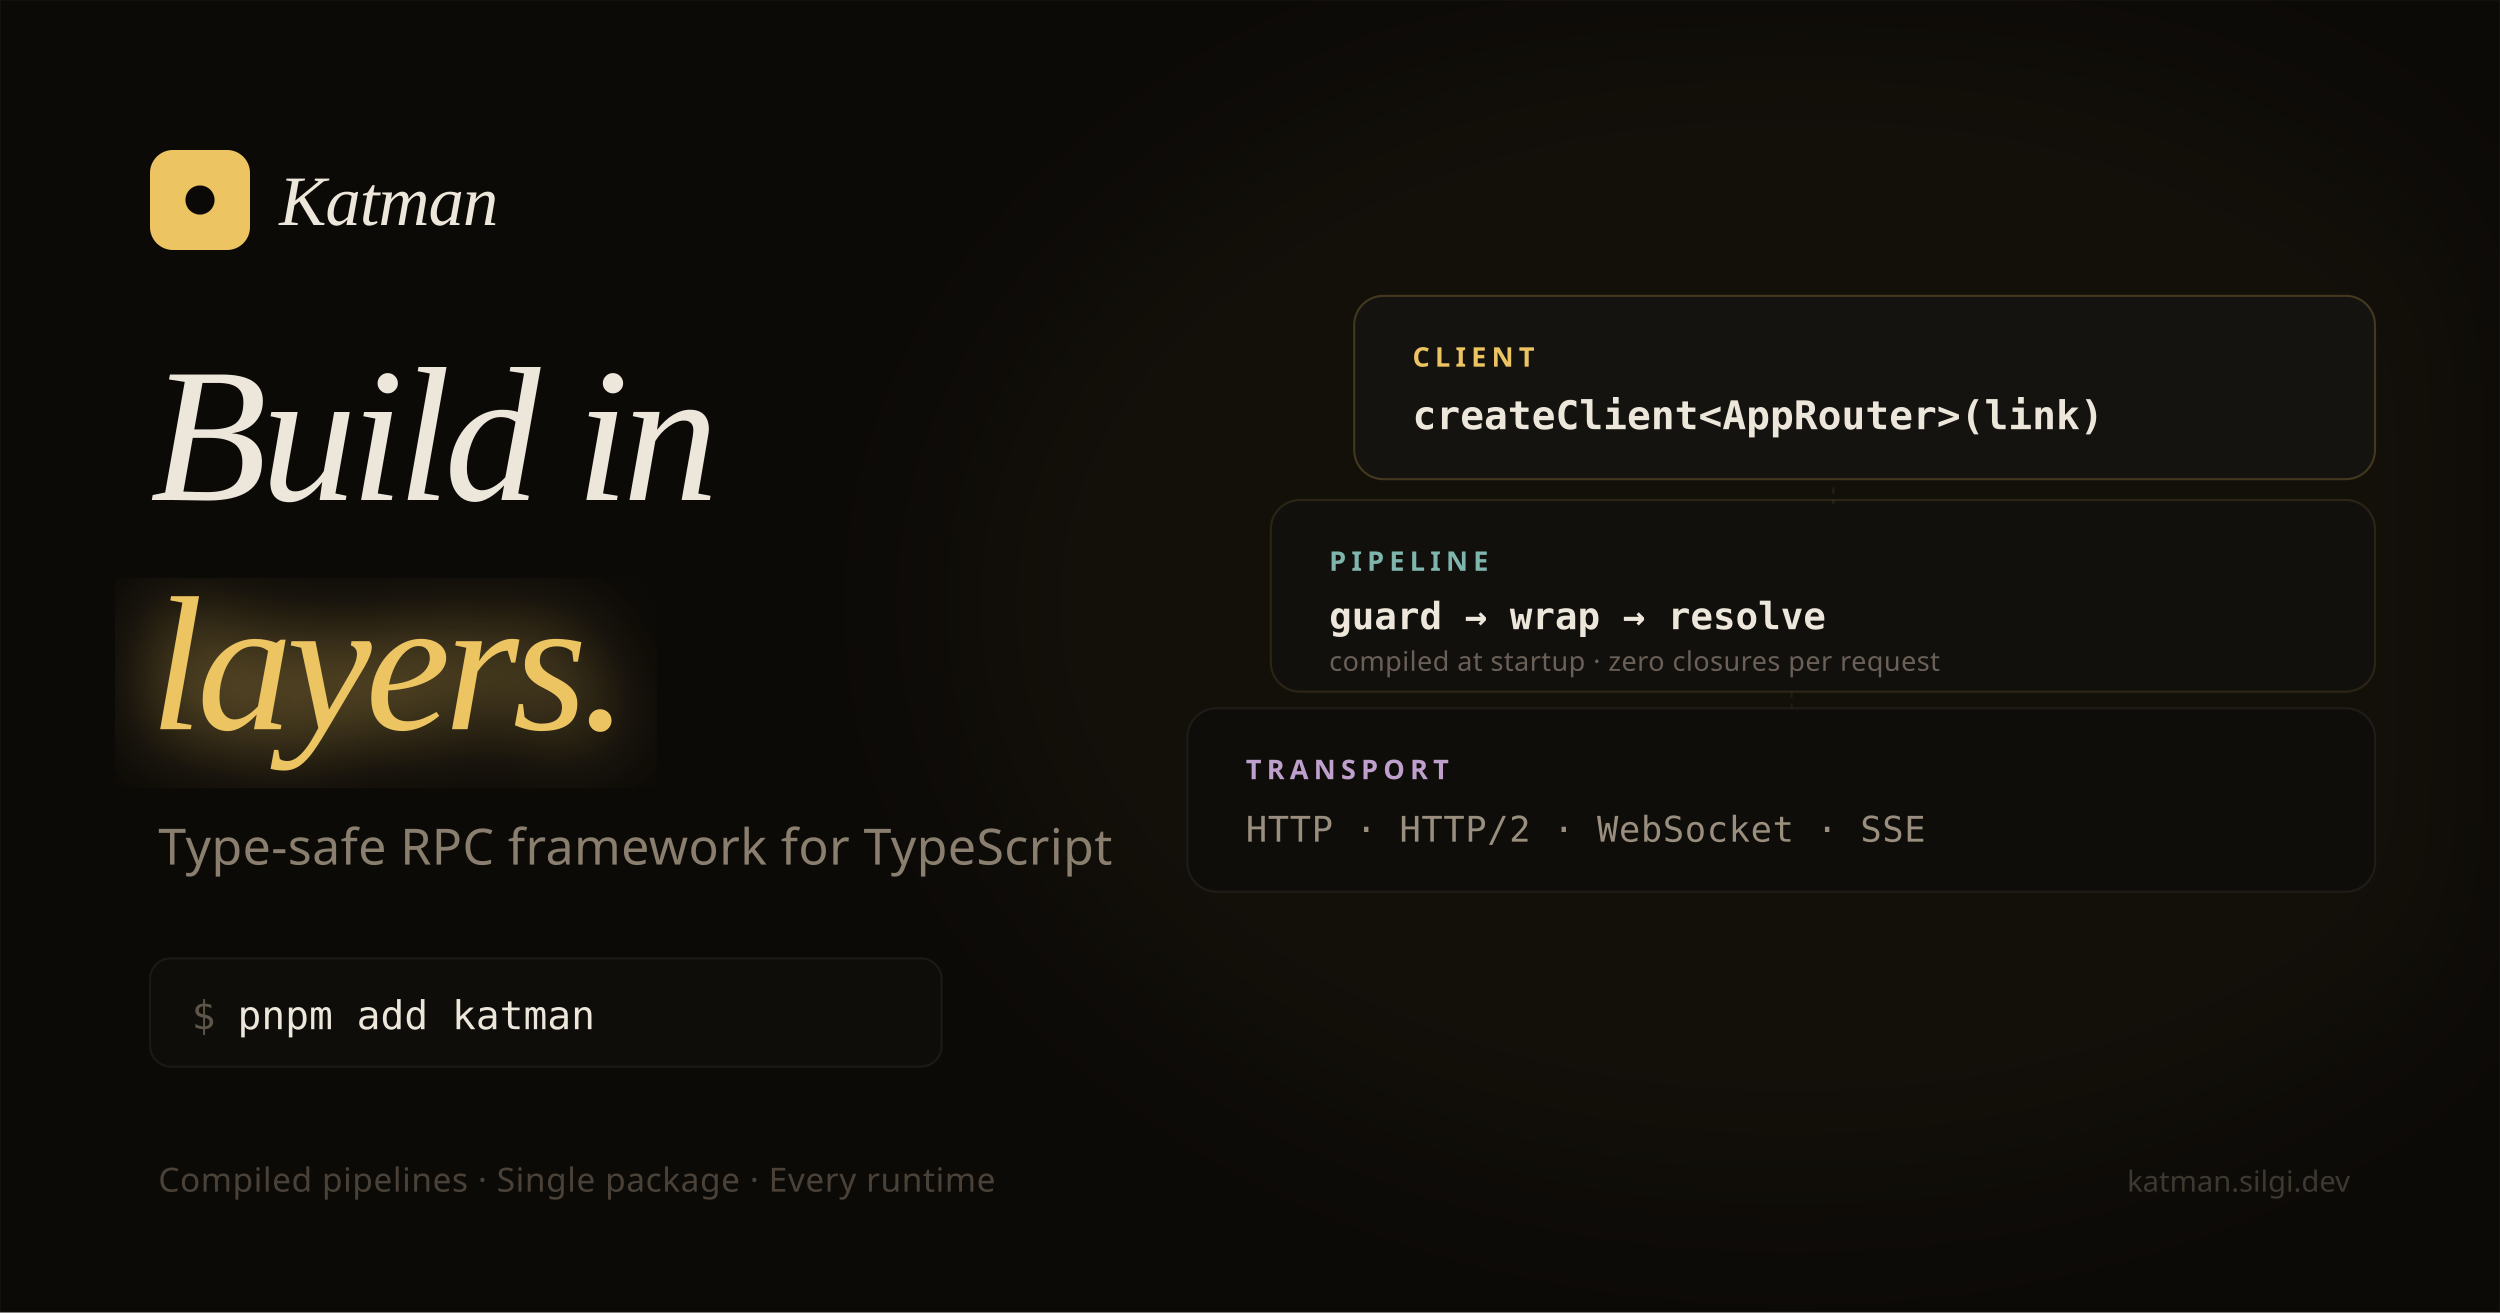
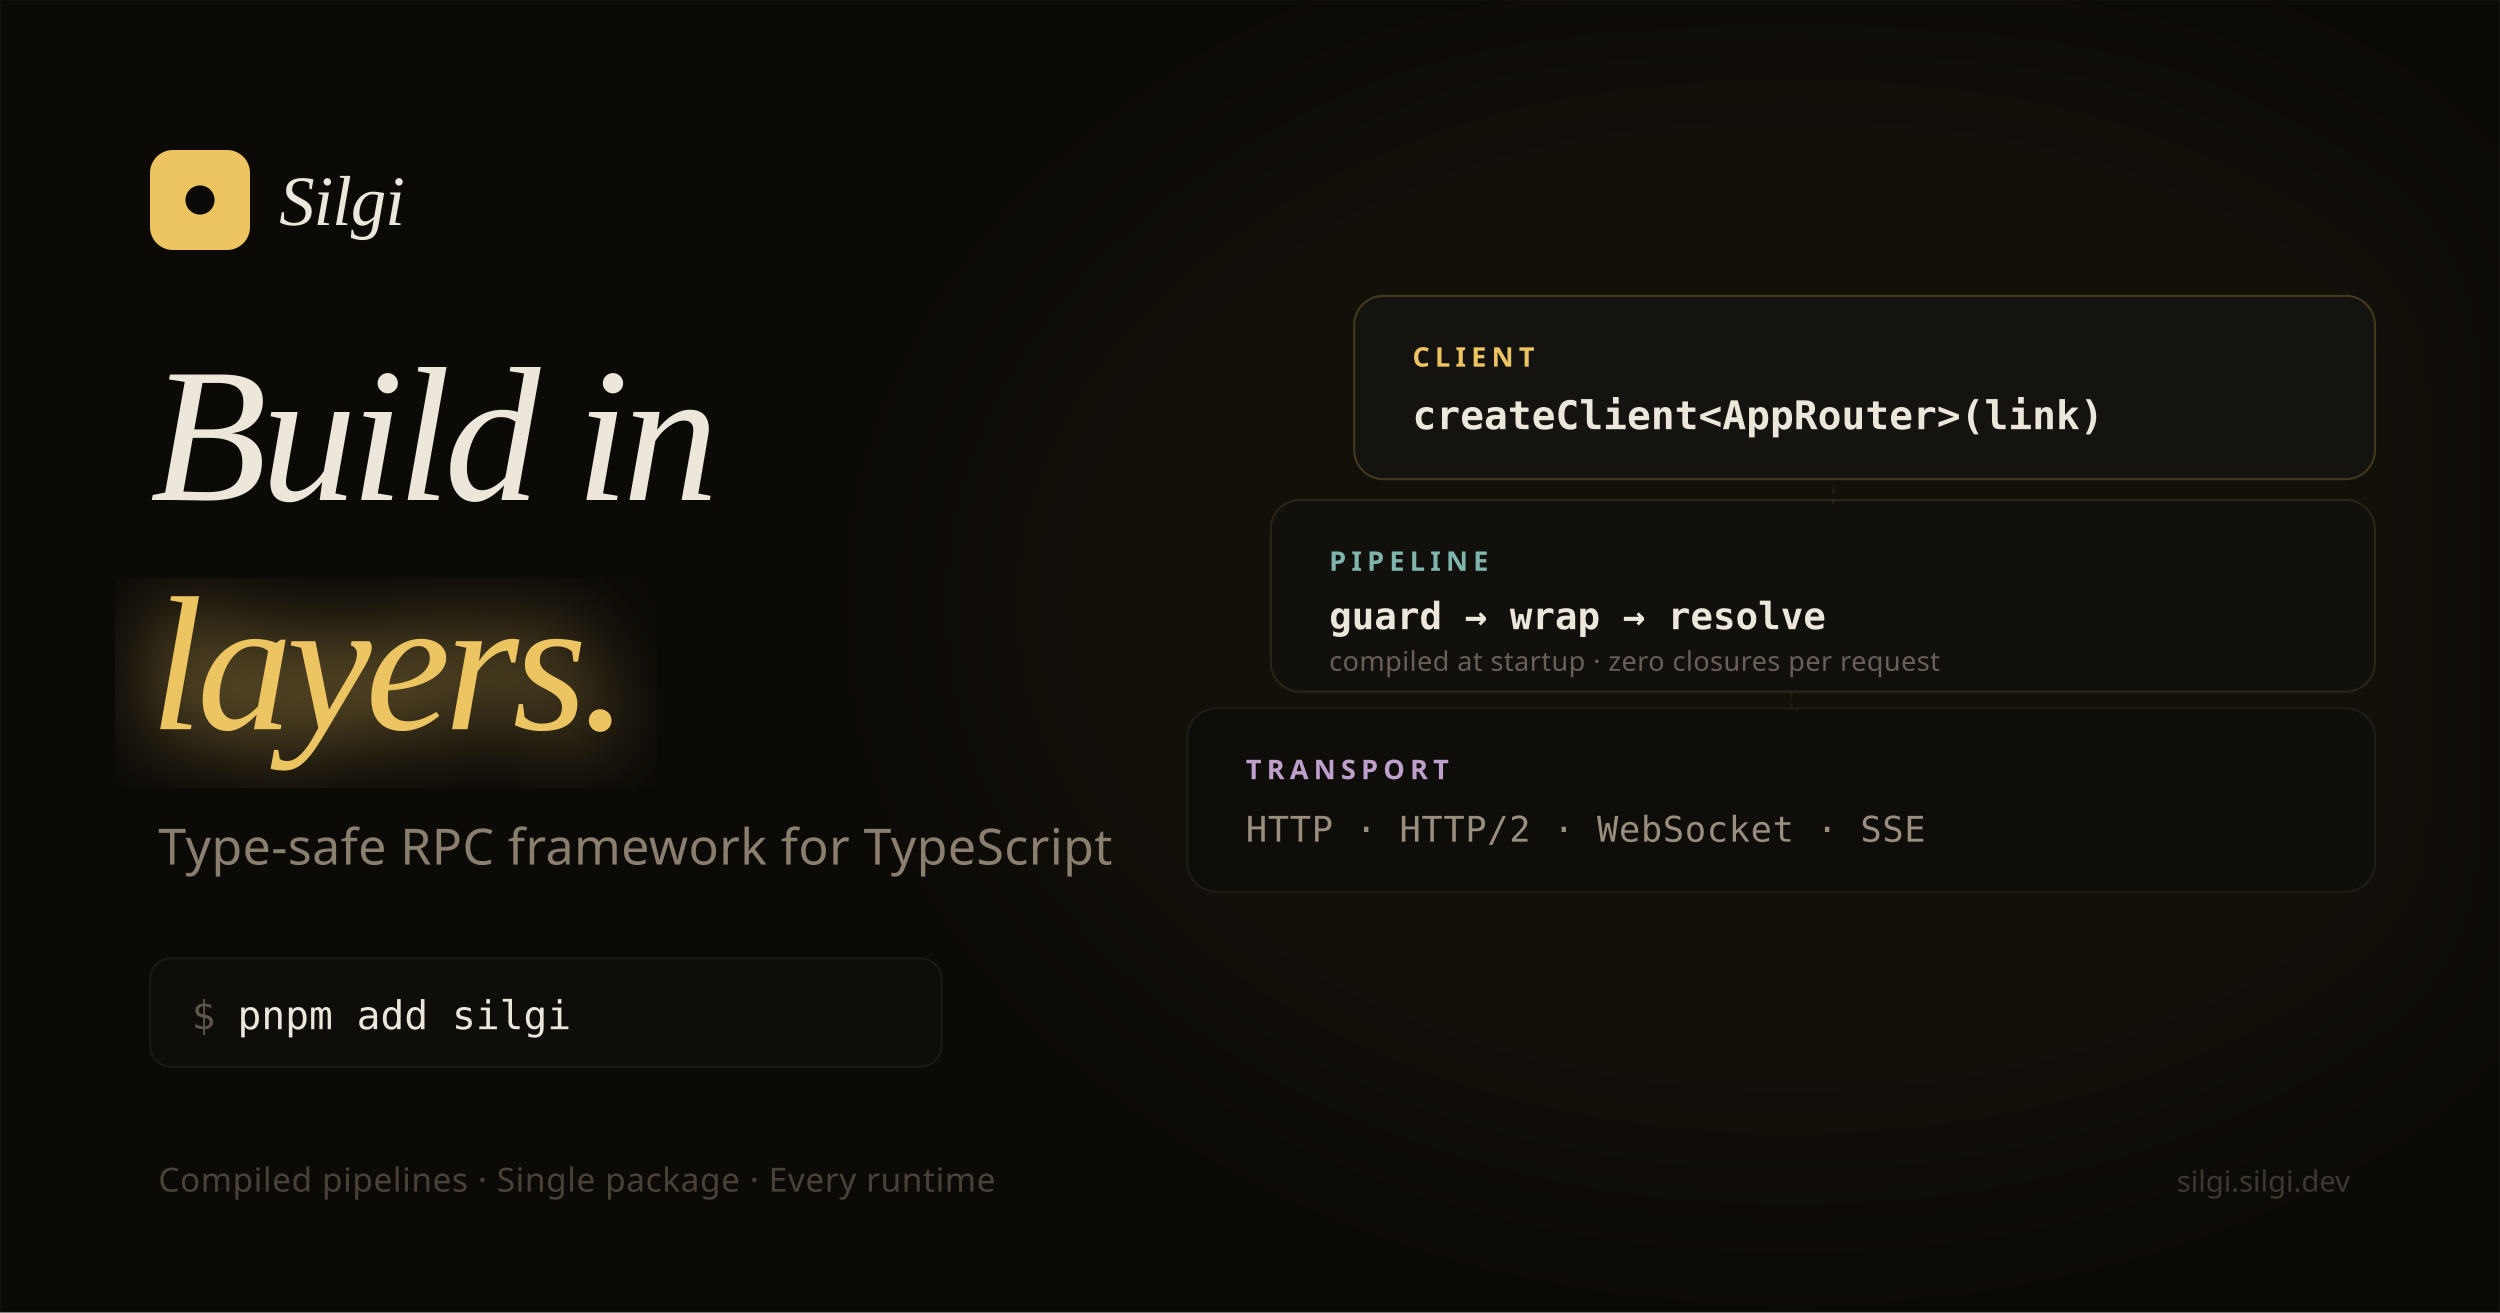
<svg xmlns="http://www.w3.org/2000/svg" width="1200" height="630" viewBox="0 0 1200 630" fill="none">
  <defs>
    <linearGradient id="bg" x1="0" y1="0" x2="1200" y2="630">
      <stop offset="0%" stop-color="#0c0a07" />
      <stop offset="100%" stop-color="#0a0908" />
    </linearGradient>
    <filter id="glow">
      <feGaussianBlur stdDeviation="20" result="blur" />
      <feMerge>
        <feMergeNode in="blur" />
        <feMergeNode in="SourceGraphic" />
      </feMerge>
    </filter>
    <filter id="softglow">
      <feGaussianBlur stdDeviation="40" />
    </filter>
  </defs>
  <rect width="1200" height="630" fill="url(#bg)" />
  <ellipse cx="860" cy="290" rx="400" ry="280" fill="#edc462" opacity="0.035" filter="url(#softglow)" />
  <g transform="translate(570, 340)">
    <rect x="0" y="0" width="570" height="88" rx="14" fill="#0e0d0a" stroke="white" stroke-opacity="0.06" />
    <text x="28" y="34" fill="#bfa0cc" font-family="sans-serif" font-size="13" font-weight="700" letter-spacing="2.5" text-transform="uppercase">TRANSPORT</text>
    <text x="28" y="64" fill="#9a8e7e" font-family="'Menlo', 'Consolas', monospace" font-size="17" letter-spacing="0.3">HTTP · HTTP/2 · WebSocket · SSE</text>
  </g>
  <g transform="translate(610, 240)">
    <rect x="0" y="0" width="530" height="92" rx="14" fill="#11100d" stroke="#edc462" stroke-opacity="0.12" />
    <text x="28" y="34" fill="#7fb5ac" font-family="sans-serif" font-size="13" font-weight="700" letter-spacing="2.5">PIPELINE</text>
    <text x="28" y="62" fill="#ede6db" font-family="'Menlo', 'Consolas', monospace" font-size="18" font-weight="600">guard → wrap → resolve</text>
    <text x="28" y="82" fill="#6b6058" font-family="sans-serif" font-size="13" font-weight="400" letter-spacing="0.2">compiled at startup · zero closures per request</text>
  </g>
  <g transform="translate(650, 142)">
    <rect x="0" y="0" width="490" height="88" rx="14" fill="#141310" stroke="#edc462" stroke-opacity="0.22" />
    <text x="28" y="34" fill="#edc462" font-family="sans-serif" font-size="13" font-weight="700" letter-spacing="2.5">CLIENT</text>
    <text x="28" y="64" fill="#ede6db" font-family="'Menlo', 'Consolas', monospace" font-size="19" font-weight="600">createClient&lt;AppRouter&gt;(link)</text>
  </g>
  <line x1="880" y1="234" x2="880" y2="242" stroke="#edc462" stroke-opacity="0.1" stroke-width="1" stroke-dasharray="3 3" />
  <line x1="860" y1="332" x2="860" y2="340" stroke="#edc462" stroke-opacity="0.07" stroke-width="1" stroke-dasharray="3 3" />
  <g transform="translate(72, 72)">
    <rect width="48" height="48" rx="11" fill="#edc462" />
    <circle cx="24" cy="24" r="7" fill="#0a0908" />
-     <text x="62" y="36" fill="#ede6db" font-family="Georgia, 'Times New Roman', serif" font-size="34" font-style="italic" letter-spacing="-0.5">Katman</text>
+     <text x="62" y="36" fill="#ede6db" font-family="Georgia, 'Times New Roman', serif" font-size="34" font-style="italic" letter-spacing="-0.5">Silgi</text>
  </g>
  <text x="72" y="240" fill="#ede6db" font-family="Georgia, 'Times New Roman', serif" font-size="92" font-style="italic" letter-spacing="-3">Build in</text>
  <text x="72" y="350" fill="#edc462" font-family="Georgia, 'Times New Roman', serif" font-size="92" font-style="italic" letter-spacing="-3" filter="url(#glow)">layers.</text>
  <text x="76" y="415" fill="#8a7e6e" font-family="sans-serif" font-size="24" font-weight="400" letter-spacing="0.2">Type-safe RPC framework for TypeScript</text>
  <g transform="translate(72, 460)">
    <rect x="0" y="0" width="380" height="52" rx="10" fill="#0e0d0a" stroke="white" stroke-opacity="0.06" />
    <text x="20" y="34" fill="#5e5549" font-family="'Menlo', 'Consolas', monospace" font-size="19">$</text>
-     <text x="42" y="34" fill="#ede6db" font-family="'Menlo', 'Consolas', monospace" font-size="19">pnpm add katman</text>
+     <text x="42" y="34" fill="#ede6db" font-family="'Menlo', 'Consolas', monospace" font-size="19">pnpm add silgi</text>
  </g>
  <text x="76" y="572" fill="#4a4238" font-family="sans-serif" font-size="16" font-weight="400" letter-spacing="0.3">Compiled pipelines · Single package · Every runtime</text>
-   <text x="1128" y="572" fill="#3d3830" font-family="sans-serif" font-size="14" text-anchor="end">katman.silgi.dev</text>
+   <text x="1128" y="572" fill="#3d3830" font-family="sans-serif" font-size="14" text-anchor="end">silgi.silgi.dev</text>
  <rect x="0" y="0" width="1200" height="630" fill="none" stroke="white" stroke-opacity="0.03" />
</svg>
